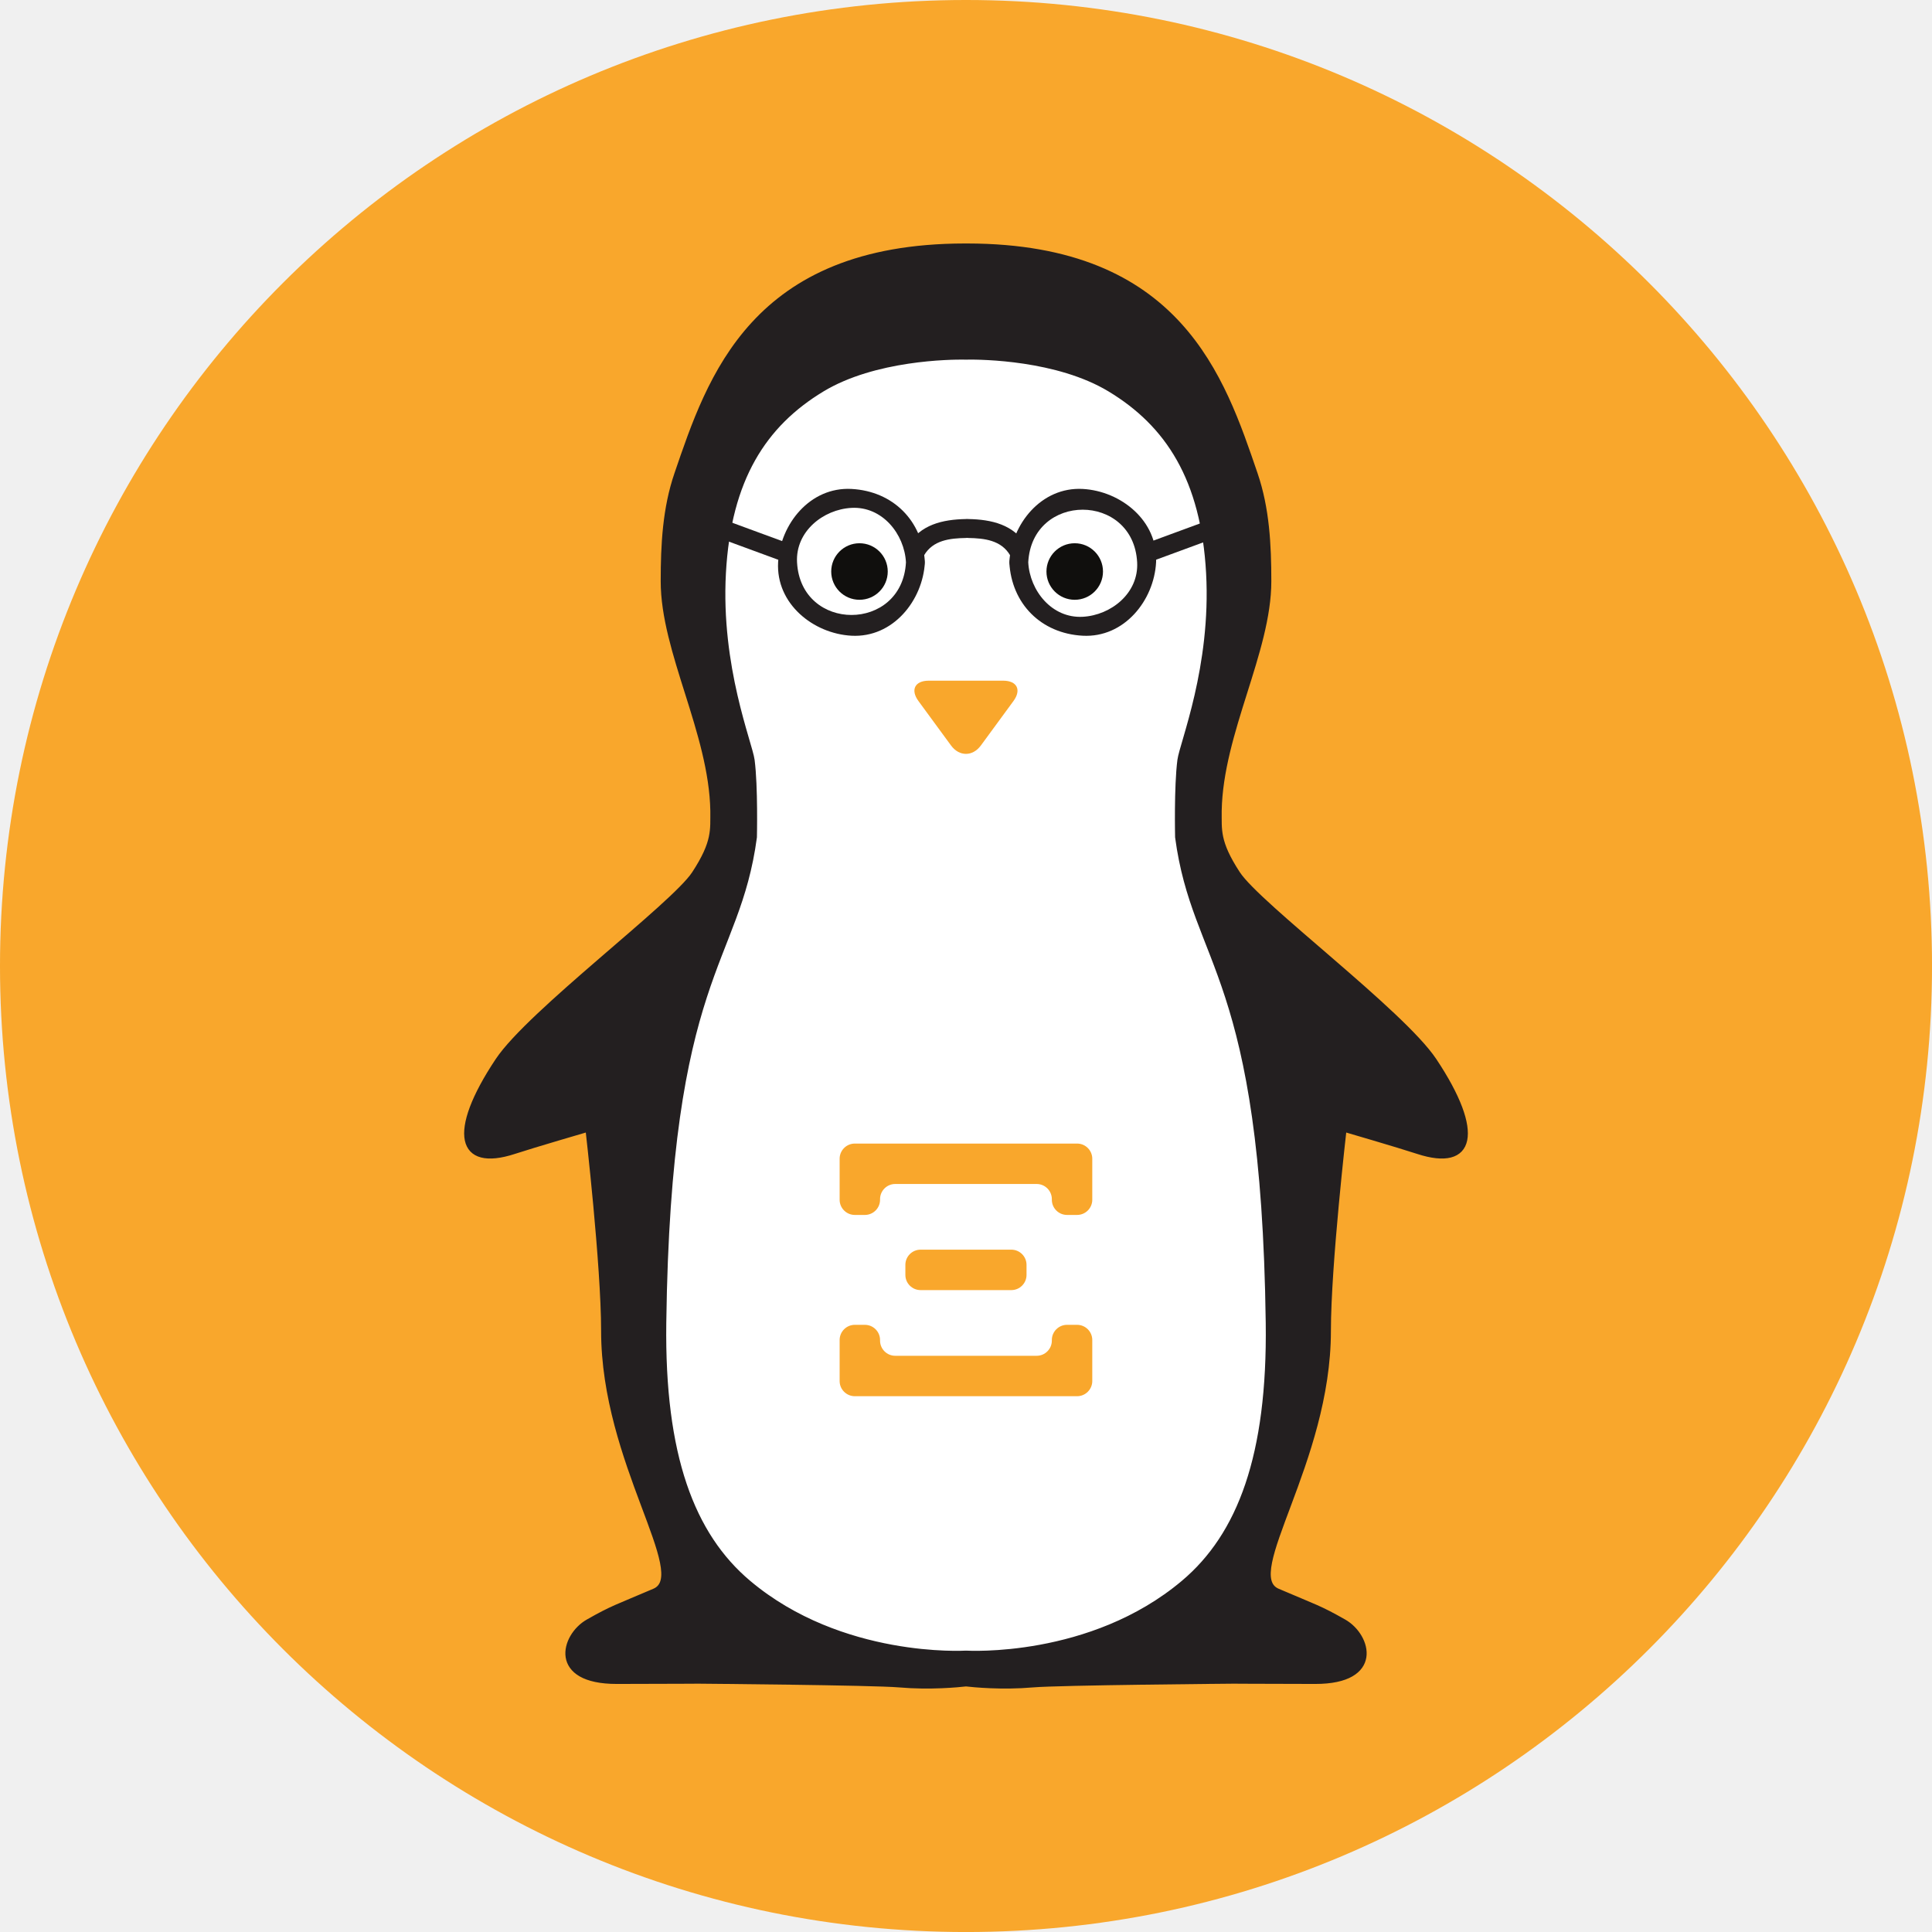
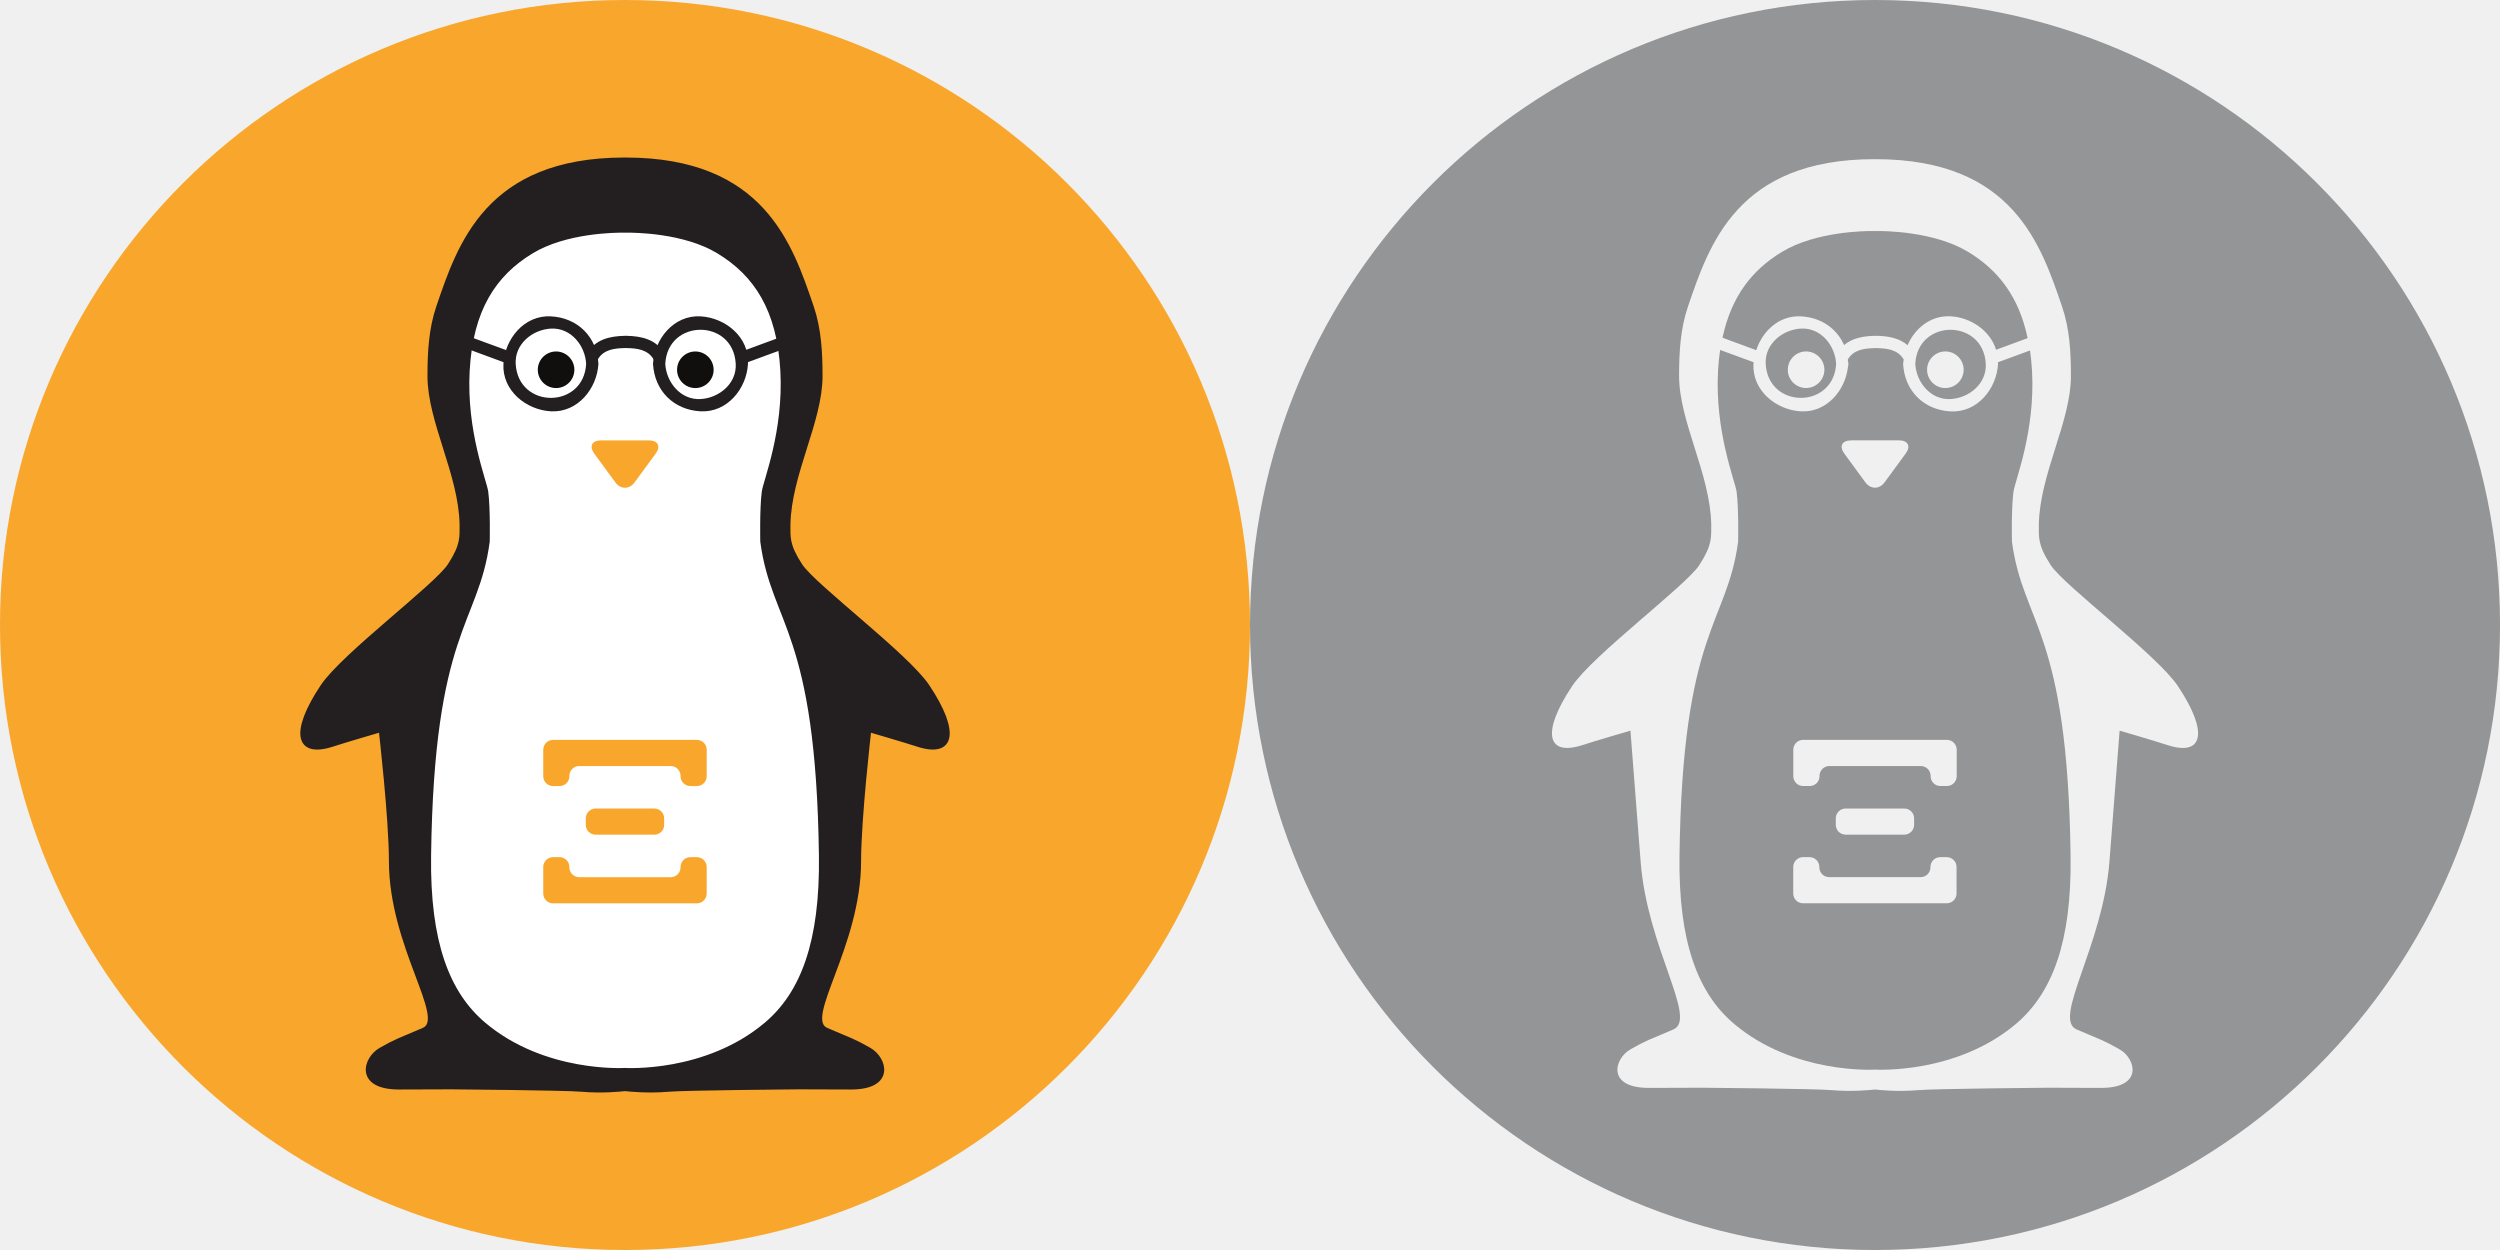
- <svg xmlns="http://www.w3.org/2000/svg" width="13.229mm" height="13.229mm" viewBox="0 0 13.229 13.229" version="1.1" id="svg5321">
+ <svg xmlns="http://www.w3.org/2000/svg" id="svg5321" version="1.1" viewBox="0 0 26.458 13.229" height="13.229mm" width="26.458mm">
  <defs id="defs5315">
-     <clipPath id="clipPath18" clipPathUnits="userSpaceOnUse">
-       <path id="path16" d="M 0,600 H 600 V 0 H 0 Z" />
+     <clipPath clipPathUnits="userSpaceOnUse" id="clipPath18">
+       <path d="M 0,600 H 600 V 0 H 0 Z" id="path16" />
    </clipPath>
-     <clipPath id="clipPath30" clipPathUnits="userSpaceOnUse">
-       <path id="path28" d="M 0,600 H 600 V 0 H 0 Z" />
+     <clipPath clipPathUnits="userSpaceOnUse" id="clipPath30">
+       <path d="M 0,600 H 600 V 0 H 0 Z" id="path28" />
    </clipPath>
-     <clipPath id="clipPath2693" clipPathUnits="userSpaceOnUse">
-       <path id="path2691" d="M 0,70.866 H 70.866 V 0 H 0 Z" />
+     <clipPath clipPathUnits="userSpaceOnUse" id="clipPath2693">
+       <path d="M 0,70.866 H 70.866 V 0 H 0 Z" id="path2691" />
    </clipPath>
-     <clipPath id="clipPath2853" clipPathUnits="userSpaceOnUse">
-       <path id="path2851" d="M 0,70.866 H 70.866 V 0 H 0 Z" />
+     <clipPath clipPathUnits="userSpaceOnUse" id="clipPath2853">
+       <path d="M 0,70.866 H 70.866 V 0 H 0 Z" id="path2851" />
    </clipPath>
  </defs>
-   <g id="layer1" transform="matrix(0.6126383,0,0,0.6126383,-7.742876,-77.15641)">
-     <g transform="matrix(0.05643553,0,0,-0.05643553,6.504811,153.8298)" id="g10">
+   <g transform="matrix(0.6126383,0,0,0.6126383,-7.742876,-77.15641)" id="layer1">
+     <g id="g10" transform="matrix(0.05643553,0,0,-0.05643553,6.504811,153.8298)">
      <g id="g12">
-         <g clip-path="url(#clipPath18)" id="g14">
-           <g transform="translate(123.1255,295.8896)" id="g20">
-             <circle transform="scale(1,-1)" r="191.314" cy="-6.964" cx="176.874" id="path1329" style="opacity:1;fill:#f9a72c;fill-opacity:1;stroke:none;stroke-width:0.775;stroke-linecap:butt;stroke-linejoin:round;stroke-miterlimit:4;stroke-dasharray:none;stroke-dashoffset:0;stroke-opacity:1" />
+         <g id="g14" clip-path="url(#clipPath18)">
+           <g id="g20" transform="translate(123.1255,295.8896)">
+             <circle style="opacity:1;fill:#f9a72c;fill-opacity:1;stroke:none;stroke-width:0.775;stroke-linecap:butt;stroke-linejoin:round;stroke-miterlimit:4;stroke-dasharray:none;stroke-dashoffset:0;stroke-opacity:1" id="path1329" cx="176.874" cy="-6.964" r="191.314" transform="scale(1,-1)" />
          </g>
        </g>
      </g>
      <g id="g24">
-         <g clip-path="url(#clipPath30)" id="g26">
-           <g transform="translate(389.1611,284.8145)" id="g32">
-             <path id="path34" style="fill:#ffffff;fill-opacity:1;fill-rule:nonzero;stroke:none" d="m 0,0 c -6.132,9.19 -33.549,29.602 -37.53,35.684 -3.98,6.082 -3.513,8.409 -3.549,12.006 0.276,14.965 9.482,30.428 9.482,43.86 0,6.973 -0.351,13.908 -2.605,20.492 -6.265,18.308 -18.338,34.775 -36.277,40.924 -5.067,1.739 -12.809,1.913 -18.474,1.924 v 0.002 h -0.22 -0.22 v -0.002 c -5.665,-0.011 -13.405,-0.185 -18.476,-1.924 -17.937,-6.149 -30.01,-22.616 -36.276,-40.924 -2.252,-6.584 -2.604,-13.519 -2.604,-20.492 0,-13.432 9.206,-28.895 9.483,-43.86 -0.036,-3.597 0.43,-5.924 -3.55,-12.006 -3.98,-6.082 -31.398,-26.494 -37.529,-35.684 -9.296,-13.938 -7.299,-20.808 3.085,-17.414 3.796,1.24 14.134,4.256 14.134,4.256 0,0 5.159,-25.927 5.159,-38.54 0,-52.563 27.209,-67.214 66.574,-67.389 v -0.004 c 0.074,0 0.147,0.003 0.22,0.003 0.073,0 0.147,-0.003 0.22,-0.003 v 0.004 c 39.364,0.175 69.547,14.826 69.547,67.389 0,12.613 2.186,38.54 2.186,38.54 0,0 10.339,-3.016 14.133,-4.256 C 7.298,-20.808 9.295,-13.938 0,0" />
+         <g id="g26" clip-path="url(#clipPath30)">
+           <g id="g32" transform="translate(389.1611,284.8145)">
+             <path d="m 0,0 c -6.132,9.19 -33.549,29.602 -37.53,35.684 -3.98,6.082 -3.513,8.409 -3.549,12.006 0.276,14.965 9.482,30.428 9.482,43.86 0,6.973 -0.351,13.908 -2.605,20.492 -6.265,18.308 -18.338,34.775 -36.277,40.924 -5.067,1.739 -12.809,1.913 -18.474,1.924 v 0.002 h -0.22 -0.22 v -0.002 c -5.665,-0.011 -13.405,-0.185 -18.476,-1.924 -17.937,-6.149 -30.01,-22.616 -36.276,-40.924 -2.252,-6.584 -2.604,-13.519 -2.604,-20.492 0,-13.432 9.206,-28.895 9.483,-43.86 -0.036,-3.597 0.43,-5.924 -3.55,-12.006 -3.98,-6.082 -31.398,-26.494 -37.529,-35.684 -9.296,-13.938 -7.299,-20.808 3.085,-17.414 3.796,1.24 14.134,4.256 14.134,4.256 0,0 5.159,-25.927 5.159,-38.54 0,-52.563 27.209,-67.214 66.574,-67.389 v -0.004 c 0.074,0 0.147,0.003 0.22,0.003 0.073,0 0.147,-0.003 0.22,-0.003 v 0.004 c 39.364,0.175 69.547,14.826 69.547,67.389 0,12.613 2.186,38.54 2.186,38.54 0,0 10.339,-3.016 14.133,-4.256 C 7.298,-20.808 9.295,-13.938 0,0" style="fill:#ffffff;fill-opacity:1;fill-rule:nonzero;stroke:none" id="path34" />
          </g>
-           <g transform="translate(389.1611,284.8145)" id="g36">
-             <path id="path38" style="fill:none;stroke:#231f20;stroke-width:1;stroke-linecap:butt;stroke-linejoin:miter;stroke-miterlimit:4;stroke-dasharray:none;stroke-opacity:1" d="m 0,0 c -6.132,9.19 -33.549,29.602 -37.53,35.684 -3.98,6.082 -3.513,8.409 -3.549,12.006 0.276,14.965 9.482,30.428 9.482,43.86 0,6.973 -0.351,13.908 -2.605,20.492 -6.265,18.308 -18.338,34.775 -36.277,40.924 -5.067,1.739 -12.809,1.913 -18.474,1.924 v 0.002 h -0.22 -0.22 v -0.002 c -5.665,-0.011 -13.405,-0.185 -18.476,-1.924 -17.937,-6.149 -30.01,-22.616 -36.276,-40.924 -2.252,-6.584 -2.604,-13.519 -2.604,-20.492 0,-13.432 9.206,-28.895 9.483,-43.86 -0.036,-3.597 0.43,-5.924 -3.55,-12.006 -3.98,-6.082 -31.398,-26.494 -37.529,-35.684 -9.296,-13.938 -7.299,-20.808 3.085,-17.414 3.796,1.24 14.134,4.256 14.134,4.256 0,0 5.159,-25.927 5.159,-38.54 0,-52.563 27.209,-67.214 66.574,-67.389 v -0.004 c 0.074,0 0.147,0.003 0.22,0.003 0.073,0 0.147,-0.003 0.22,-0.003 v 0.004 c 39.364,0.175 69.547,14.826 69.547,67.389 0,12.613 2.186,38.54 2.186,38.54 0,0 10.339,-3.016 14.133,-4.256 C 7.298,-20.808 9.295,-13.938 0,0 Z" />
+           <g id="g36" transform="translate(389.1611,284.8145)">
+             <path d="m 0,0 c -6.132,9.19 -33.549,29.602 -37.53,35.684 -3.98,6.082 -3.513,8.409 -3.549,12.006 0.276,14.965 9.482,30.428 9.482,43.86 0,6.973 -0.351,13.908 -2.605,20.492 -6.265,18.308 -18.338,34.775 -36.277,40.924 -5.067,1.739 -12.809,1.913 -18.474,1.924 v 0.002 h -0.22 -0.22 v -0.002 c -5.665,-0.011 -13.405,-0.185 -18.476,-1.924 -17.937,-6.149 -30.01,-22.616 -36.276,-40.924 -2.252,-6.584 -2.604,-13.519 -2.604,-20.492 0,-13.432 9.206,-28.895 9.483,-43.86 -0.036,-3.597 0.43,-5.924 -3.55,-12.006 -3.98,-6.082 -31.398,-26.494 -37.529,-35.684 -9.296,-13.938 -7.299,-20.808 3.085,-17.414 3.796,1.24 14.134,4.256 14.134,4.256 0,0 5.159,-25.927 5.159,-38.54 0,-52.563 27.209,-67.214 66.574,-67.389 v -0.004 c 0.074,0 0.147,0.003 0.22,0.003 0.073,0 0.147,-0.003 0.22,-0.003 v 0.004 c 39.364,0.175 69.547,14.826 69.547,67.389 0,12.613 2.186,38.54 2.186,38.54 0,0 10.339,-3.016 14.133,-4.256 C 7.298,-20.808 9.295,-13.938 0,0 Z" style="fill:none;stroke:#231f20;stroke-width:1;stroke-linecap:butt;stroke-linejoin:miter;stroke-miterlimit:4;stroke-dasharray:none;stroke-opacity:1" id="path38" />
          </g>
-           <g transform="translate(302.9443,346.5293)" id="g40">
-             <path id="path42" style="fill:#f9a72c;fill-opacity:1;fill-rule:nonzero;stroke:none" d="m 0,0 c -1.626,-2.218 -4.286,-2.218 -5.912,0 l -6.451,8.8 c -1.626,2.219 -0.706,4.033 2.044,4.033 H 4.406 c 2.75,0 3.67,-1.815 2.044,-4.033 z" />
+           <g id="g40" transform="translate(302.9443,346.5293)">
+             <path d="m 0,0 c -1.626,-2.218 -4.286,-2.218 -5.912,0 l -6.451,8.8 c -1.626,2.219 -0.706,4.033 2.044,4.033 H 4.406 c 2.75,0 3.67,-1.815 2.044,-4.033 z" style="fill:#f9a72c;fill-opacity:1;fill-rule:nonzero;stroke:none" id="path42" />
          </g>
-           <g transform="translate(315.9307,380.981)" id="g44">
-             <path id="path46" style="fill:#100f0d;fill-opacity:1;fill-rule:nonzero;stroke:none" d="m 0,0 c 0,-3.092 2.507,-5.598 5.6,-5.598 3.09,0 5.597,2.506 5.597,5.598 C 11.197,3.092 8.69,5.599 5.6,5.599 2.507,5.599 0,3.092 0,0" />
+           <g id="g44" transform="translate(315.9307,380.981)">
+             <path d="m 0,0 c 0,-3.092 2.507,-5.598 5.6,-5.598 3.09,0 5.597,2.506 5.597,5.598 C 11.197,3.092 8.69,5.599 5.6,5.599 2.507,5.599 0,3.092 0,0" style="fill:#100f0d;fill-opacity:1;fill-rule:nonzero;stroke:none" id="path46" />
          </g>
-           <g transform="translate(308.5742,382.8008)" id="g48">
-             <path id="path50" style="fill:#231f20;fill-opacity:1;fill-rule:nonzero;stroke:none" d="M 0,0 C 0.443,-8.227 6.309,-14.092 14.535,-14.535 22.745,-14.978 28.662,-7.56 29.069,0 29.512,8.209 22.096,14.127 14.535,14.534 6.326,14.976 0.407,7.56 0,0 -0.13,-2.417 3.62,-2.405 3.75,0 4.499,13.899 24.571,13.899 25.319,0 25.647,-6.102 20.158,-10.482 14.535,-10.785 8.434,-11.114 4.053,-5.623 3.75,0 3.62,2.405 -0.13,2.417 0,0" />
+           <g id="g48" transform="translate(308.5742,382.8008)">
+             <path d="M 0,0 C 0.443,-8.227 6.309,-14.092 14.535,-14.535 22.745,-14.978 28.662,-7.56 29.069,0 29.512,8.209 22.096,14.127 14.535,14.534 6.326,14.976 0.407,7.56 0,0 -0.13,-2.417 3.62,-2.405 3.75,0 4.499,13.899 24.571,13.899 25.319,0 25.647,-6.102 20.158,-10.482 14.535,-10.785 8.434,-11.114 4.053,-5.623 3.75,0 3.62,2.405 -0.13,2.417 0,0" style="fill:#231f20;fill-opacity:1;fill-rule:nonzero;stroke:none" id="path50" />
          </g>
-           <g transform="translate(336.2666,382.812)" id="g52">
-             <path id="path54" style="fill:#231f20;fill-opacity:1;fill-rule:nonzero;stroke:none" d="m 0,0 c 5.055,1.859 10.109,3.719 15.163,5.578 2.25,0.828 1.278,4.453 -0.996,3.616 C 9.112,7.335 4.058,5.476 -0.996,3.616 -3.246,2.789 -2.274,-0.837 0,0" />
+           <g id="g52" transform="translate(336.2666,382.812)">
+             <path d="m 0,0 c 5.055,1.859 10.109,3.719 15.163,5.578 2.25,0.828 1.278,4.453 -0.996,3.616 C 9.112,7.335 4.058,5.476 -0.996,3.616 -3.246,2.789 -2.274,-0.837 0,0" style="fill:#231f20;fill-opacity:1;fill-rule:nonzero;stroke:none" id="path54" />
          </g>
-           <g transform="translate(311.9775,386.0752)" id="g56">
-             <path id="path58" style="fill:#231f20;fill-opacity:1;fill-rule:nonzero;stroke:none" d="m 0,0 c -2.466,4.218 -6.958,5.221 -11.535,5.298 -2.419,0.04 -2.415,-3.71 0,-3.75 3.198,-0.054 6.539,-0.434 8.297,-3.441 C -2.019,-3.979 1.223,-2.092 0,0" />
+           <g id="g56" transform="translate(311.9775,386.0752)">
+             <path d="m 0,0 c -2.466,4.218 -6.958,5.221 -11.535,5.298 -2.419,0.04 -2.415,-3.71 0,-3.75 3.198,-0.054 6.539,-0.434 8.297,-3.441 C -2.019,-3.979 1.223,-2.092 0,0" style="fill:#231f20;fill-opacity:1;fill-rule:nonzero;stroke:none" id="path58" />
          </g>
-           <g transform="translate(284.5,380.981)" id="g60">
-             <path id="path62" style="fill:#100f0d;fill-opacity:1;fill-rule:nonzero;stroke:none" d="m 0,0 c 0,-3.092 -2.507,-5.598 -5.599,-5.598 -3.091,0 -5.597,2.506 -5.597,5.598 0,3.092 2.506,5.599 5.597,5.599 C -2.507,5.599 0,3.092 0,0" />
+           <g id="g60" transform="translate(284.5,380.981)">
+             <path d="m 0,0 c 0,-3.092 -2.507,-5.598 -5.599,-5.598 -3.091,0 -5.597,2.506 -5.597,5.598 0,3.092 2.506,5.599 5.597,5.599 C -2.507,5.599 0,3.092 0,0" style="fill:#100f0d;fill-opacity:1;fill-rule:nonzero;stroke:none" id="path62" />
          </g>
-           <g transform="translate(288.1069,382.8008)" id="g64">
-             <path id="path66" style="fill:#231f20;fill-opacity:1;fill-rule:nonzero;stroke:none" d="m 0,0 c -0.749,-13.9 -20.822,-13.9 -21.571,0 -0.328,6.103 5.163,10.481 10.786,10.784 C -4.684,11.113 -0.303,5.623 0,0 0.129,-2.405 3.88,-2.417 3.75,0 3.307,8.227 -2.558,14.091 -10.785,14.534 -18.995,14.976 -24.914,7.561 -25.321,0 -25.763,-8.21 -18.346,-14.128 -10.785,-14.535 -2.576,-14.977 3.343,-7.561 3.75,0 3.88,2.417 0.129,2.405 0,0" />
+           <g id="g64" transform="translate(288.1069,382.8008)">
+             <path d="m 0,0 c -0.749,-13.9 -20.822,-13.9 -21.571,0 -0.328,6.103 5.163,10.481 10.786,10.784 C -4.684,11.113 -0.303,5.623 0,0 0.129,-2.405 3.88,-2.417 3.75,0 3.307,8.227 -2.558,14.091 -10.785,14.534 -18.995,14.976 -24.914,7.561 -25.321,0 -25.763,-8.21 -18.346,-14.128 -10.785,-14.535 -2.576,-14.977 3.343,-7.561 3.75,0 3.88,2.417 0.129,2.405 0,0" style="fill:#231f20;fill-opacity:1;fill-rule:nonzero;stroke:none" id="path66" />
          </g>
-           <g transform="translate(265.1597,386.4282)" id="g68">
-             <path id="path70" style="fill:#231f20;fill-opacity:1;fill-rule:nonzero;stroke:none" d="M 0,0 C -5.054,1.859 -10.108,3.719 -15.162,5.578 -17.437,6.415 -18.408,2.79 -16.159,1.962 -11.105,0.103 -6.051,-1.757 -0.997,-3.616 1.278,-4.453 2.25,-0.828 0,0" />
+           <g id="g68" transform="translate(265.1597,386.4282)">
+             <path d="M 0,0 C -5.054,1.859 -10.108,3.719 -15.162,5.578 -17.437,6.415 -18.408,2.79 -16.159,1.962 -11.105,0.103 -6.051,-1.757 -0.997,-3.616 1.278,-4.453 2.25,-0.828 0,0" style="fill:#231f20;fill-opacity:1;fill-rule:nonzero;stroke:none" id="path70" />
          </g>
-           <g transform="translate(291.6909,384.1826)" id="g72">
-             <path id="path74" style="fill:#231f20;fill-opacity:1;fill-rule:nonzero;stroke:none" d="m 0,0 c 1.759,3.006 5.099,3.387 8.297,3.44 2.416,0.041 2.42,3.791 0,3.75 C 3.72,7.113 -0.771,6.109 -3.238,1.893 -4.462,-0.199 -1.22,-2.085 0,0" />
+           <g id="g72" transform="translate(291.6909,384.1826)">
+             <path d="m 0,0 c 1.759,3.006 5.099,3.387 8.297,3.44 2.416,0.041 2.42,3.791 0,3.75 C 3.72,7.113 -0.771,6.109 -3.238,1.893 -4.462,-0.199 -1.22,-2.085 0,0" style="fill:#231f20;fill-opacity:1;fill-rule:nonzero;stroke:none" id="path74" />
          </g>
-           <g transform="translate(343.0732,180.7129)" id="g76">
-             <path id="path78" style="fill:#231f20;fill-opacity:1;fill-rule:nonzero;stroke:none" d="m 0,0 c -18.371,-15.47 -42.922,-13.941 -43.012,-13.944 -0.002,0 -0.036,-10e-4 -0.062,-0.002 -0.025,10e-4 -0.059,0.002 -0.061,0.002 -0.09,0.003 -24.642,-1.526 -43.011,13.944 -11.201,9.436 -17.13,25.188 -16.786,51.462 0.91,69.365 14.54,70.73 17.95,96.201 0,0 0.228,10.007 -0.454,15.238 -0.432,3.318 -6.71,18.422 -5.686,37.07 1.024,18.649 8.074,29.452 19.559,36.388 10.385,6.272 25.416,6.409 28.2,6.376 v -0.005 c 0.074,-10e-4 0.124,-0.002 0.124,-0.002 0,0 0.059,0.002 0.154,0.004 0.113,-0.002 0.178,-0.004 0.178,-0.004 0,0 0.049,0.001 0.124,0.002 v 0.006 c 2.783,0.032 17.813,-0.105 28.2,-6.377 C -3.1,229.423 3.95,218.62 4.974,199.972 5.998,181.322 -0.278,166.22 -0.711,162.901 -1.393,157.67 -1.165,147.663 -1.165,147.663 2.246,122.192 15.875,120.827 16.785,51.462 17.129,25.188 11.2,9.436 0,0 m 49.64,103.448 c -6.354,9.527 -34.771,30.683 -38.898,36.987 -4.126,6.302 -3.64,8.717 -3.679,12.444 0.288,15.51 9.829,31.539 9.829,45.459 0,7.228 -0.365,14.416 -2.7,21.241 -6.493,18.975 -15.041,45.101 -56.976,45.155 -0.099,0.001 -0.195,-0.002 -0.289,-0.004 -0.095,0.002 -0.19,0.005 -0.289,0.004 -41.936,-0.054 -50.484,-26.18 -56.977,-45.155 -2.336,-6.825 -2.7,-14.013 -2.7,-21.241 0,-13.921 9.543,-29.949 9.829,-45.459 -0.038,-3.728 0.446,-6.142 -3.68,-12.444 -4.125,-6.304 -32.543,-27.46 -38.898,-36.987 -9.634,-14.445 -7.564,-21.566 3.199,-18.049 3.933,1.287 14.648,4.411 14.648,4.411 0,0 3.101,-26.872 3.101,-39.945 0,-26.027 17.556,-48.29 10.052,-51.511 -7.504,-3.22 -8.192,-3.266 -13.15,-6.086 -4.958,-2.821 -7.416,-11.837 5.719,-11.81 13.135,0.026 16.172,0.053 16.172,0.053 0,0 34.556,-0.287 39.746,-0.74 6.109,-0.533 11.744,0.029 13.228,0.197 1.483,-0.168 7.119,-0.73 13.226,-0.197 5.192,0.453 39.746,0.74 39.746,0.74 0,0 3.038,-0.027 16.172,-0.053 13.136,-0.027 10.678,8.989 5.72,11.81 -4.959,2.82 -5.647,2.866 -13.15,6.086 -7.504,3.221 10.051,25.484 10.051,51.511 0,13.073 3.103,39.945 3.103,39.945 0,0 10.715,-3.124 14.647,-4.411 10.763,-3.517 12.834,3.604 3.198,18.049" />
+           <g id="g76" transform="translate(343.0732,180.7129)">
+             <path d="m 0,0 c -18.371,-15.47 -42.922,-13.941 -43.012,-13.944 -0.002,0 -0.036,-10e-4 -0.062,-0.002 -0.025,10e-4 -0.059,0.002 -0.061,0.002 -0.09,0.003 -24.642,-1.526 -43.011,13.944 -11.201,9.436 -17.13,25.188 -16.786,51.462 0.91,69.365 14.54,70.73 17.95,96.201 0,0 0.228,10.007 -0.454,15.238 -0.432,3.318 -6.71,18.422 -5.686,37.07 1.024,18.649 8.074,29.452 19.559,36.388 10.385,6.272 25.416,6.409 28.2,6.376 v -0.005 c 0.074,-10e-4 0.124,-0.002 0.124,-0.002 0,0 0.059,0.002 0.154,0.004 0.113,-0.002 0.178,-0.004 0.178,-0.004 0,0 0.049,0.001 0.124,0.002 v 0.006 c 2.783,0.032 17.813,-0.105 28.2,-6.377 C -3.1,229.423 3.95,218.62 4.974,199.972 5.998,181.322 -0.278,166.22 -0.711,162.901 -1.393,157.67 -1.165,147.663 -1.165,147.663 2.246,122.192 15.875,120.827 16.785,51.462 17.129,25.188 11.2,9.436 0,0 m 49.64,103.448 c -6.354,9.527 -34.771,30.683 -38.898,36.987 -4.126,6.302 -3.64,8.717 -3.679,12.444 0.288,15.51 9.829,31.539 9.829,45.459 0,7.228 -0.365,14.416 -2.7,21.241 -6.493,18.975 -15.041,45.101 -56.976,45.155 -0.099,0.001 -0.195,-0.002 -0.289,-0.004 -0.095,0.002 -0.19,0.005 -0.289,0.004 -41.936,-0.054 -50.484,-26.18 -56.977,-45.155 -2.336,-6.825 -2.7,-14.013 -2.7,-21.241 0,-13.921 9.543,-29.949 9.829,-45.459 -0.038,-3.728 0.446,-6.142 -3.68,-12.444 -4.125,-6.304 -32.543,-27.46 -38.898,-36.987 -9.634,-14.445 -7.564,-21.566 3.199,-18.049 3.933,1.287 14.648,4.411 14.648,4.411 0,0 3.101,-26.872 3.101,-39.945 0,-26.027 17.556,-48.29 10.052,-51.511 -7.504,-3.22 -8.192,-3.266 -13.15,-6.086 -4.958,-2.821 -7.416,-11.837 5.719,-11.81 13.135,0.026 16.172,0.053 16.172,0.053 0,0 34.556,-0.287 39.746,-0.74 6.109,-0.533 11.744,0.029 13.228,0.197 1.483,-0.168 7.119,-0.73 13.226,-0.197 5.192,0.453 39.746,0.74 39.746,0.74 0,0 3.038,-0.027 16.172,-0.053 13.136,-0.027 10.678,8.989 5.72,11.81 -4.959,2.82 -5.647,2.866 -13.15,6.086 -7.504,3.221 10.051,25.484 10.051,51.511 0,13.073 3.103,39.945 3.103,39.945 0,0 10.715,-3.124 14.647,-4.411 10.763,-3.517 12.834,3.604 3.198,18.049" style="fill:#231f20;fill-opacity:1;fill-rule:nonzero;stroke:none" id="path78" />
          </g>
-           <g transform="translate(343.0732,180.7129)" id="g80">
-             <path id="path82" style="fill:none;stroke:#231f20;stroke-width:1;stroke-linecap:butt;stroke-linejoin:miter;stroke-miterlimit:4;stroke-dasharray:none;stroke-opacity:1" d="m 0,0 c -18.371,-15.47 -42.922,-13.941 -43.012,-13.944 -0.002,0 -0.036,-10e-4 -0.062,-0.002 -0.025,10e-4 -0.059,0.002 -0.061,0.002 -0.09,0.003 -24.642,-1.526 -43.011,13.944 -11.201,9.436 -17.13,25.188 -16.786,51.462 0.91,69.365 14.54,70.73 17.95,96.201 0,0 0.228,10.007 -0.454,15.238 -0.432,3.318 -6.71,18.422 -5.686,37.07 1.024,18.649 8.074,29.452 19.559,36.388 10.385,6.272 25.416,6.409 28.2,6.376 v -0.005 c 0.074,-10e-4 0.124,-0.002 0.124,-0.002 0,0 0.059,0.002 0.154,0.004 0.113,-0.002 0.178,-0.004 0.178,-0.004 0,0 0.049,0.001 0.124,0.002 v 0.006 c 2.783,0.032 17.813,-0.105 28.2,-6.377 C -3.1,229.423 3.95,218.62 4.974,199.972 5.998,181.322 -0.278,166.22 -0.711,162.901 -1.393,157.67 -1.165,147.663 -1.165,147.663 2.246,122.192 15.875,120.827 16.785,51.462 17.129,25.188 11.2,9.436 0,0 Z m 49.64,103.448 c -6.354,9.527 -34.771,30.683 -38.898,36.987 -4.126,6.302 -3.64,8.717 -3.679,12.444 0.288,15.51 9.829,31.539 9.829,45.459 0,7.228 -0.365,14.416 -2.7,21.241 -6.493,18.975 -15.041,45.101 -56.976,45.155 -0.099,0.001 -0.195,-0.002 -0.289,-0.004 -0.095,0.002 -0.19,0.005 -0.289,0.004 -41.936,-0.054 -50.484,-26.18 -56.977,-45.155 -2.336,-6.825 -2.7,-14.013 -2.7,-21.241 0,-13.921 9.543,-29.949 9.829,-45.459 -0.038,-3.728 0.446,-6.142 -3.68,-12.444 -4.125,-6.304 -32.543,-27.46 -38.898,-36.987 -9.634,-14.445 -7.564,-21.566 3.199,-18.049 3.933,1.287 14.648,4.411 14.648,4.411 0,0 3.101,-26.872 3.101,-39.945 0,-26.027 17.556,-48.29 10.052,-51.511 -7.504,-3.22 -8.192,-3.266 -13.15,-6.086 -4.958,-2.821 -7.416,-11.837 5.719,-11.81 13.135,0.026 16.172,0.053 16.172,0.053 0,0 34.556,-0.287 39.746,-0.74 6.109,-0.533 11.744,0.029 13.228,0.197 1.483,-0.168 7.119,-0.73 13.226,-0.197 5.192,0.453 39.746,0.74 39.746,0.74 0,0 3.038,-0.027 16.172,-0.053 13.136,-0.027 10.678,8.989 5.72,11.81 -4.959,2.82 -5.647,2.866 -13.15,6.086 -7.504,3.221 10.051,25.484 10.051,51.511 0,13.073 3.103,39.945 3.103,39.945 0,0 10.715,-3.124 14.647,-4.411 10.763,-3.517 12.834,3.604 3.198,18.049 z" />
+           <g id="g80" transform="translate(343.0732,180.7129)">
+             <path d="m 0,0 c -18.371,-15.47 -42.922,-13.941 -43.012,-13.944 -0.002,0 -0.036,-10e-4 -0.062,-0.002 -0.025,10e-4 -0.059,0.002 -0.061,0.002 -0.09,0.003 -24.642,-1.526 -43.011,13.944 -11.201,9.436 -17.13,25.188 -16.786,51.462 0.91,69.365 14.54,70.73 17.95,96.201 0,0 0.228,10.007 -0.454,15.238 -0.432,3.318 -6.71,18.422 -5.686,37.07 1.024,18.649 8.074,29.452 19.559,36.388 10.385,6.272 25.416,6.409 28.2,6.376 v -0.005 c 0.074,-10e-4 0.124,-0.002 0.124,-0.002 0,0 0.059,0.002 0.154,0.004 0.113,-0.002 0.178,-0.004 0.178,-0.004 0,0 0.049,0.001 0.124,0.002 v 0.006 c 2.783,0.032 17.813,-0.105 28.2,-6.377 C -3.1,229.423 3.95,218.62 4.974,199.972 5.998,181.322 -0.278,166.22 -0.711,162.901 -1.393,157.67 -1.165,147.663 -1.165,147.663 2.246,122.192 15.875,120.827 16.785,51.462 17.129,25.188 11.2,9.436 0,0 Z m 49.64,103.448 c -6.354,9.527 -34.771,30.683 -38.898,36.987 -4.126,6.302 -3.64,8.717 -3.679,12.444 0.288,15.51 9.829,31.539 9.829,45.459 0,7.228 -0.365,14.416 -2.7,21.241 -6.493,18.975 -15.041,45.101 -56.976,45.155 -0.099,0.001 -0.195,-0.002 -0.289,-0.004 -0.095,0.002 -0.19,0.005 -0.289,0.004 -41.936,-0.054 -50.484,-26.18 -56.977,-45.155 -2.336,-6.825 -2.7,-14.013 -2.7,-21.241 0,-13.921 9.543,-29.949 9.829,-45.459 -0.038,-3.728 0.446,-6.142 -3.68,-12.444 -4.125,-6.304 -32.543,-27.46 -38.898,-36.987 -9.634,-14.445 -7.564,-21.566 3.199,-18.049 3.933,1.287 14.648,4.411 14.648,4.411 0,0 3.101,-26.872 3.101,-39.945 0,-26.027 17.556,-48.29 10.052,-51.511 -7.504,-3.22 -8.192,-3.266 -13.15,-6.086 -4.958,-2.821 -7.416,-11.837 5.719,-11.81 13.135,0.026 16.172,0.053 16.172,0.053 0,0 34.556,-0.287 39.746,-0.74 6.109,-0.533 11.744,0.029 13.228,0.197 1.483,-0.168 7.119,-0.73 13.226,-0.197 5.192,0.453 39.746,0.74 39.746,0.74 0,0 3.038,-0.027 16.172,-0.053 13.136,-0.027 10.678,8.989 5.72,11.81 -4.959,2.82 -5.647,2.866 -13.15,6.086 -7.504,3.221 10.051,25.484 10.051,51.511 0,13.073 3.103,39.945 3.103,39.945 0,0 10.715,-3.124 14.647,-4.411 10.763,-3.517 12.834,3.604 3.198,18.049 z" style="fill:none;stroke:#231f20;stroke-width:1;stroke-linecap:butt;stroke-linejoin:miter;stroke-miterlimit:4;stroke-dasharray:none;stroke-opacity:1" id="path82" />
          </g>
-           <g transform="translate(279.9761,253.5557)" id="g84">
-             <path id="path86" style="fill:#f9a72c;fill-opacity:1;fill-rule:nonzero;stroke:none" d="m 0,0 c 1.65,0 3,1.35 3,3 v 0.13 c 0,1.65 1.35,3 3,3 h 28.023 c 1.65,0 3,-1.35 3,-3 V 3 c 0,-1.65 1.35,-3 3,-3 h 2.006 c 1.65,0 3,1.35 3,3 v 8.134 c 0,1.65 -1.35,3 -3,3 H -2.005 c -1.65,0 -3,-1.35 -3,-3 V 3 c 0,-1.65 1.35,-3 3,-3 z" />
+           <g id="g84" transform="translate(279.9761,253.5557)">
+             <path d="m 0,0 c 1.65,0 3,1.35 3,3 v 0.13 c 0,1.65 1.35,3 3,3 h 28.023 c 1.65,0 3,-1.35 3,-3 V 3 c 0,-1.65 1.35,-3 3,-3 h 2.006 c 1.65,0 3,1.35 3,3 v 8.134 c 0,1.65 -1.35,3 -3,3 H -2.005 c -1.65,0 -3,-1.35 -3,-3 V 3 c 0,-1.65 1.35,-3 3,-3 z" style="fill:#f9a72c;fill-opacity:1;fill-rule:nonzero;stroke:none" id="path86" />
          </g>
-           <g transform="translate(319.999,231.791)" id="g88">
-             <path id="path90" style="fill:#f9a72c;fill-opacity:1;fill-rule:nonzero;stroke:none" d="m 0,0 c -1.65,0 -3,-1.35 -3,-3 v -0.129 c 0,-1.65 -1.35,-3 -3,-3 h -28.023 c -1.65,0 -3,1.35 -3,3 V -3 c 0,1.65 -1.35,3 -3,3 h -2.005 c -1.65,0 -3,-1.35 -3,-3 v -8.135 c 0,-1.65 1.35,-3 3,-3 H 2.006 c 1.65,0 3,1.35 3,3 V -3 c 0,1.65 -1.35,3 -3,3 z" />
+           <g id="g88" transform="translate(319.999,231.791)">
+             <path d="m 0,0 c -1.65,0 -3,-1.35 -3,-3 v -0.129 c 0,-1.65 -1.35,-3 -3,-3 h -28.023 c -1.65,0 -3,1.35 -3,3 V -3 c 0,1.65 -1.35,3 -3,3 h -2.005 c -1.65,0 -3,-1.35 -3,-3 v -8.135 c 0,-1.65 1.35,-3 3,-3 H 2.006 c 1.65,0 3,1.35 3,3 V -3 c 0,1.65 -1.35,3 -3,3 z" style="fill:#f9a72c;fill-opacity:1;fill-rule:nonzero;stroke:none" id="path90" />
          </g>
-           <g transform="translate(311.9844,241.6709)" id="g92">
-             <path id="path94" style="fill:#f9a72c;fill-opacity:1;fill-rule:nonzero;stroke:none" d="m 0,0 c 0,-1.65 -1.35,-3 -3,-3 h -17.993 c -1.65,0 -3,1.35 -3,3 v 2.006 c 0,1.65 1.35,3 3,3 H -3 c 1.65,0 3,-1.35 3,-3 z" />
+           <g id="g92" transform="translate(311.9844,241.6709)">
+             <path d="m 0,0 c 0,-1.65 -1.35,-3 -3,-3 h -17.993 c -1.65,0 -3,1.35 -3,3 v 2.006 c 0,1.65 1.35,3 3,3 H -3 c 1.65,0 3,-1.35 3,-3 z" style="fill:#f9a72c;fill-opacity:1;fill-rule:nonzero;stroke:none" id="path94" />
          </g>
        </g>
      </g>
    </g>
  </g>
+   <g id="g4780" transform="matrix(0.6126454,0,0,0.6126454,13.22917,3.5435564e-7)">
+     <g id="g20-1" transform="matrix(0.05643553,0,0,-0.05643553,0.8148874,11.18987)">
+       <path style="opacity:1;fill:#939597;fill-opacity:1;stroke:none;stroke-width:0.165;stroke-linecap:butt;stroke-linejoin:round;stroke-miterlimit:4;stroke-dasharray:none;stroke-dashoffset:0;stroke-opacity:1" d="M 40.807,0 C 18.27,2.6122489e-4 2.6122489e-4,18.27 0,40.807 2.6177716e-4,63.343 18.27,81.613 40.807,81.613 63.343,81.613 81.613,63.343 81.613,40.807 81.613,18.27 63.343,2.6177716e-4 40.807,0 Z m -0.061,10.393 c 0.021,-2.13e-4 0.04,-4.26e-4 0.061,0 0.02,-4.26e-4 0.041,-2.13e-4 0.062,0 8.945,0.012 10.767,5.583 12.152,9.631 0.498,1.456 0.576,2.99 0.576,4.531 0,2.969 -2.034,6.387 -2.096,9.695 0.008,0.795 -0.097,1.31 0.783,2.654 0.88,1.345 6.941,5.859 8.297,7.891 2.055,3.081 1.614,4.6 -0.682,3.85 -0.839,-0.275 -3.123,-0.941 -3.123,-0.941 0,0 -0.448,5.739 -0.662,8.52 -0.428,5.552 -3.745,10.301 -2.145,10.988 1.6,0.687 1.747,0.697 2.805,1.299 1.058,0.602 1.581,2.523 -1.221,2.518 -2.801,-0.006 -3.449,-0.012 -3.449,-0.012 0,0 -7.369,0.062 -8.477,0.158 -1.303,0.114 -2.506,-0.005 -2.822,-0.041 -0.317,0.036 -1.517,0.155 -2.82,0.041 -1.107,-0.097 -8.479,-0.158 -8.479,-0.158 0,0 -0.648,0.006 -3.449,0.012 -2.802,0.006 -2.278,-1.916 -1.221,-2.518 1.058,-0.602 1.204,-0.612 2.805,-1.299 C 29.243,66.524 25.928,61.896 25.5,56.223 c -0.21,-2.781 -0.662,-8.52 -0.662,-8.52 0,0 -2.286,0.667 -3.125,0.941 -2.296,0.75 -2.737,-0.768 -0.682,-3.85 1.356,-2.032 7.417,-6.546 8.297,-7.891 0.88,-1.344 0.777,-1.859 0.785,-2.654 -0.061,-3.308 -2.098,-6.726 -2.098,-9.695 0,-1.542 0.078,-3.075 0.576,-4.531 1.385,-4.047 3.209,-9.619 12.154,-9.631 z" transform="matrix(4.688241,0,0,-4.688241,-14.43926,198.2771)" id="path1329-7" />
+     </g>
+     <g id="g32-8" transform="matrix(0.05643553,0,0,-0.05643553,15.82875,11.8149)">
+       <path style="fill:none;fill-opacity:1;fill-rule:nonzero;stroke:none;stroke-width:0.213" d="m 40.746,10.393 c -8.945,0.012 -10.769,5.583 -12.154,9.631 -0.498,1.456 -0.576,2.99 -0.576,4.531 0,2.969 2.037,6.387 2.098,9.695 -0.008,0.795 0.095,1.31 -0.785,2.654 -0.88,1.345 -6.941,5.859 -8.297,7.891 -2.055,3.081 -1.614,4.6 0.682,3.85 0.839,-0.275 3.125,-0.941 3.125,-0.941 0,0 0.662,5.731 0.662,8.52 0,5.552 3.743,10.301 2.143,10.988 -1.601,0.687 -1.747,0.697 -2.805,1.299 -1.058,0.602 -1.581,2.523 1.221,2.518 2.802,-0.005 3.449,-0.012 3.449,-0.012 0,0 7.371,0.062 8.479,0.158 1.303,0.114 2.504,-0.005 2.82,-0.041 0.316,0.036 1.52,0.155 2.822,0.041 1.107,-0.097 8.477,-0.158 8.477,-0.158 0,0 0.648,0.006 3.449,0.012 2.802,0.006 2.278,-1.916 1.221,-2.518 -1.058,-0.602 -1.204,-0.612 -2.805,-1.299 -1.601,-0.687 2.145,-5.437 2.145,-10.988 0,-2.788 0.662,-8.52 0.662,-8.52 0,0 2.284,0.667 3.123,0.941 2.296,0.75 2.737,-0.768 0.682,-3.85 -1.355,-2.032 -7.417,-6.546 -8.297,-7.891 -0.88,-1.344 -0.775,-1.859 -0.783,-2.654 0.061,-3.308 2.096,-6.726 2.096,-9.695 0,-1.542 -0.078,-3.075 -0.576,-4.531 -1.385,-4.047 -3.208,-9.619 -12.152,-9.631 -0.021,-2.13e-4 -0.042,-4.26e-4 -0.062,0 -0.02,-4.26e-4 -0.039,-2.13e-4 -0.061,0 z" transform="matrix(4.688241,0,0,-4.688241,-280.4749,209.3522)" id="path34-4" />
+     </g>
+     <path style="fill:#939597;fill-opacity:1;fill-rule:nonzero;stroke:none;stroke-width:0.056" d="M 10.781,3.991 C 10.624,3.989 9.775,3.997 9.189,4.351 8.669,4.665 8.314,5.124 8.162,5.834 8.357,5.906 8.55,5.977 8.745,6.049 8.853,5.717 9.141,5.445 9.517,5.465 9.864,5.483 10.136,5.673 10.262,5.961 10.405,5.839 10.599,5.805 10.796,5.801 c 0.005,-8.34e-5 0.008,0.002 0.013,0.003 0.005,-4.546e-4 0.008,-0.003 0.013,-0.003 0.199,0.003 0.394,0.038 0.537,0.162 0.127,-0.292 0.399,-0.517 0.742,-0.499 0.347,0.019 0.685,0.245 0.787,0.578 0.182,-0.067 0.363,-0.134 0.545,-0.201 C 13.283,5.127 12.927,4.666 12.405,4.351 11.819,3.997 10.97,3.989 10.813,3.991 v 5.17e-4 c -0.004,5.34e-5 -0.007,-3e-7 -0.007,0 0,-3e-7 -0.003,-4.041e-4 -0.01,-5.17e-4 -0.005,1.129e-4 -0.009,5.167e-4 -0.009,5.17e-4 0,-3e-7 -0.003,5.34e-5 -0.007,0 z M 9.517,5.676 c -0.317,0.017 -0.627,0.264 -0.609,0.609 0.042,0.784 1.175,0.784 1.217,0 C 10.108,5.968 9.862,5.658 9.517,5.676 Z M 12.101,5.697 c -0.294,0 -0.588,0.196 -0.609,0.588 0.017,0.317 0.264,0.627 0.609,0.609 0.317,-0.017 0.627,-0.264 0.609,-0.609 C 12.689,5.893 12.395,5.697 12.101,5.697 Z m -1.292,0.314 c -0.004,5.993e-4 -0.008,0.003 -0.013,0.003 -0.18,0.003 -0.369,0.024 -0.468,0.194 -4.12e-4,7.038e-4 -0.001,8.626e-4 -0.002,0.002 0.003,0.026 0.009,0.05 0.011,0.076 9.17e-4,0.017 -0.002,0.032 -0.007,0.045 C 10.287,6.74 9.964,7.13 9.517,7.106 9.091,7.083 8.672,6.748 8.697,6.285 c 4.961e-4,-0.009 0.003,-0.018 0.004,-0.027 -0.193,-0.071 -0.386,-0.142 -0.58,-0.213 -0.017,0.114 -0.029,0.234 -0.036,0.36 -0.058,1.052 0.296,1.905 0.321,2.092 0.038,0.295 0.026,0.86 0.026,0.86 -0.192,1.437 -0.962,1.514 -1.013,5.429 -0.019,1.483 0.315,2.372 0.947,2.904 1.037,0.873 2.423,0.787 2.428,0.787 10e-5,0 0.002,-5.7e-5 0.003,0 0.002,-5.7e-5 0.004,0 0.004,0 0.005,-1.69e-4 1.39,0.086 2.427,-0.787 0.632,-0.533 0.967,-1.421 0.947,-2.904 -0.051,-3.915 -0.82,-3.992 -1.013,-5.429 0,0 -0.013,-0.565 0.026,-0.86 0.024,-0.187 0.379,-1.04 0.321,-2.092 -0.007,-0.124 -0.019,-0.24 -0.035,-0.351 -0.185,0.068 -0.369,0.136 -0.554,0.204 -1.35e-4,0.01 0.002,0.019 0.002,0.028 -0.023,0.427 -0.357,0.846 -0.82,0.821 -0.464,-0.025 -0.795,-0.356 -0.82,-0.821 0.001,-0.026 0.007,-0.051 0.011,-0.076 -4.95e-4,-8.059e-4 -0.001,-0.001 -0.002,-0.002 -0.099,-0.17 -0.288,-0.191 -0.468,-0.194 -0.005,-7.99e-5 -0.008,-0.002 -0.013,-0.003 z M 9.606,6.071 c 0.174,0 0.316,0.142 0.316,0.316 0,0.174 -0.142,0.316 -0.316,0.316 -0.174,0 -0.316,-0.141 -0.316,-0.316 0,-0.174 0.141,-0.316 0.316,-0.316 z m 2.406,0 c 0.174,0 0.316,0.142 0.316,0.316 0,0.174 -0.141,0.316 -0.316,0.316 -0.175,-3e-7 -0.316,-0.141 -0.316,-0.316 0,-0.174 0.142,-0.316 0.316,-0.316 z m -1.631,1.536 h 0.831 c 0.155,0 0.207,0.102 0.115,0.227 l -0.364,0.497 c -0.092,0.125 -0.242,0.125 -0.334,0 L 10.266,7.835 C 10.174,7.71 10.226,7.608 10.381,7.608 Z M 9.554,12.781 h 2.485 c 0.093,0 0.169,0.076 0.169,0.169 v 0.459 c 0,0.093 -0.076,0.169 -0.169,0.169 h -0.113 c -0.093,0 -0.169,-0.076 -0.169,-0.169 v -0.007 c 0,-0.093 -0.076,-0.169 -0.169,-0.169 h -1.581 c -0.093,0 -0.169,0.076 -0.169,0.169 v 0.007 c 0,0.093 -0.076,0.169 -0.169,0.169 H 9.554 c -0.093,0 -0.169,-0.076 -0.169,-0.169 v -0.459 c 0,-0.093 0.076,-0.169 0.169,-0.169 z m 0.734,1.186 h 1.015 c 0.093,0 0.169,0.076 0.169,0.169 v 0.113 c 0,0.093 -0.076,0.169 -0.169,0.169 h -1.015 c -0.093,0 -0.169,-0.076 -0.169,-0.169 v -0.113 c 0,-0.093 0.076,-0.169 0.169,-0.169 z m -0.735,0.84 h 0.113 c 0.093,0 0.169,0.076 0.169,0.169 v 0.007 c 0,0.093 0.076,0.169 0.169,0.169 h 1.581 c 0.093,0 0.169,-0.076 0.169,-0.169 v -0.007 c 0,-0.093 0.076,-0.169 0.169,-0.169 h 0.113 c 0.093,0 0.169,0.076 0.169,0.169 v 0.459 c 0,0.093 -0.076,0.169 -0.169,0.169 H 9.553 c -0.093,0 -0.169,-0.076 -0.169,-0.169 v -0.459 c 0,-0.093 0.076,-0.169 0.169,-0.169 z" id="path4796" />
+   </g>
</svg>
